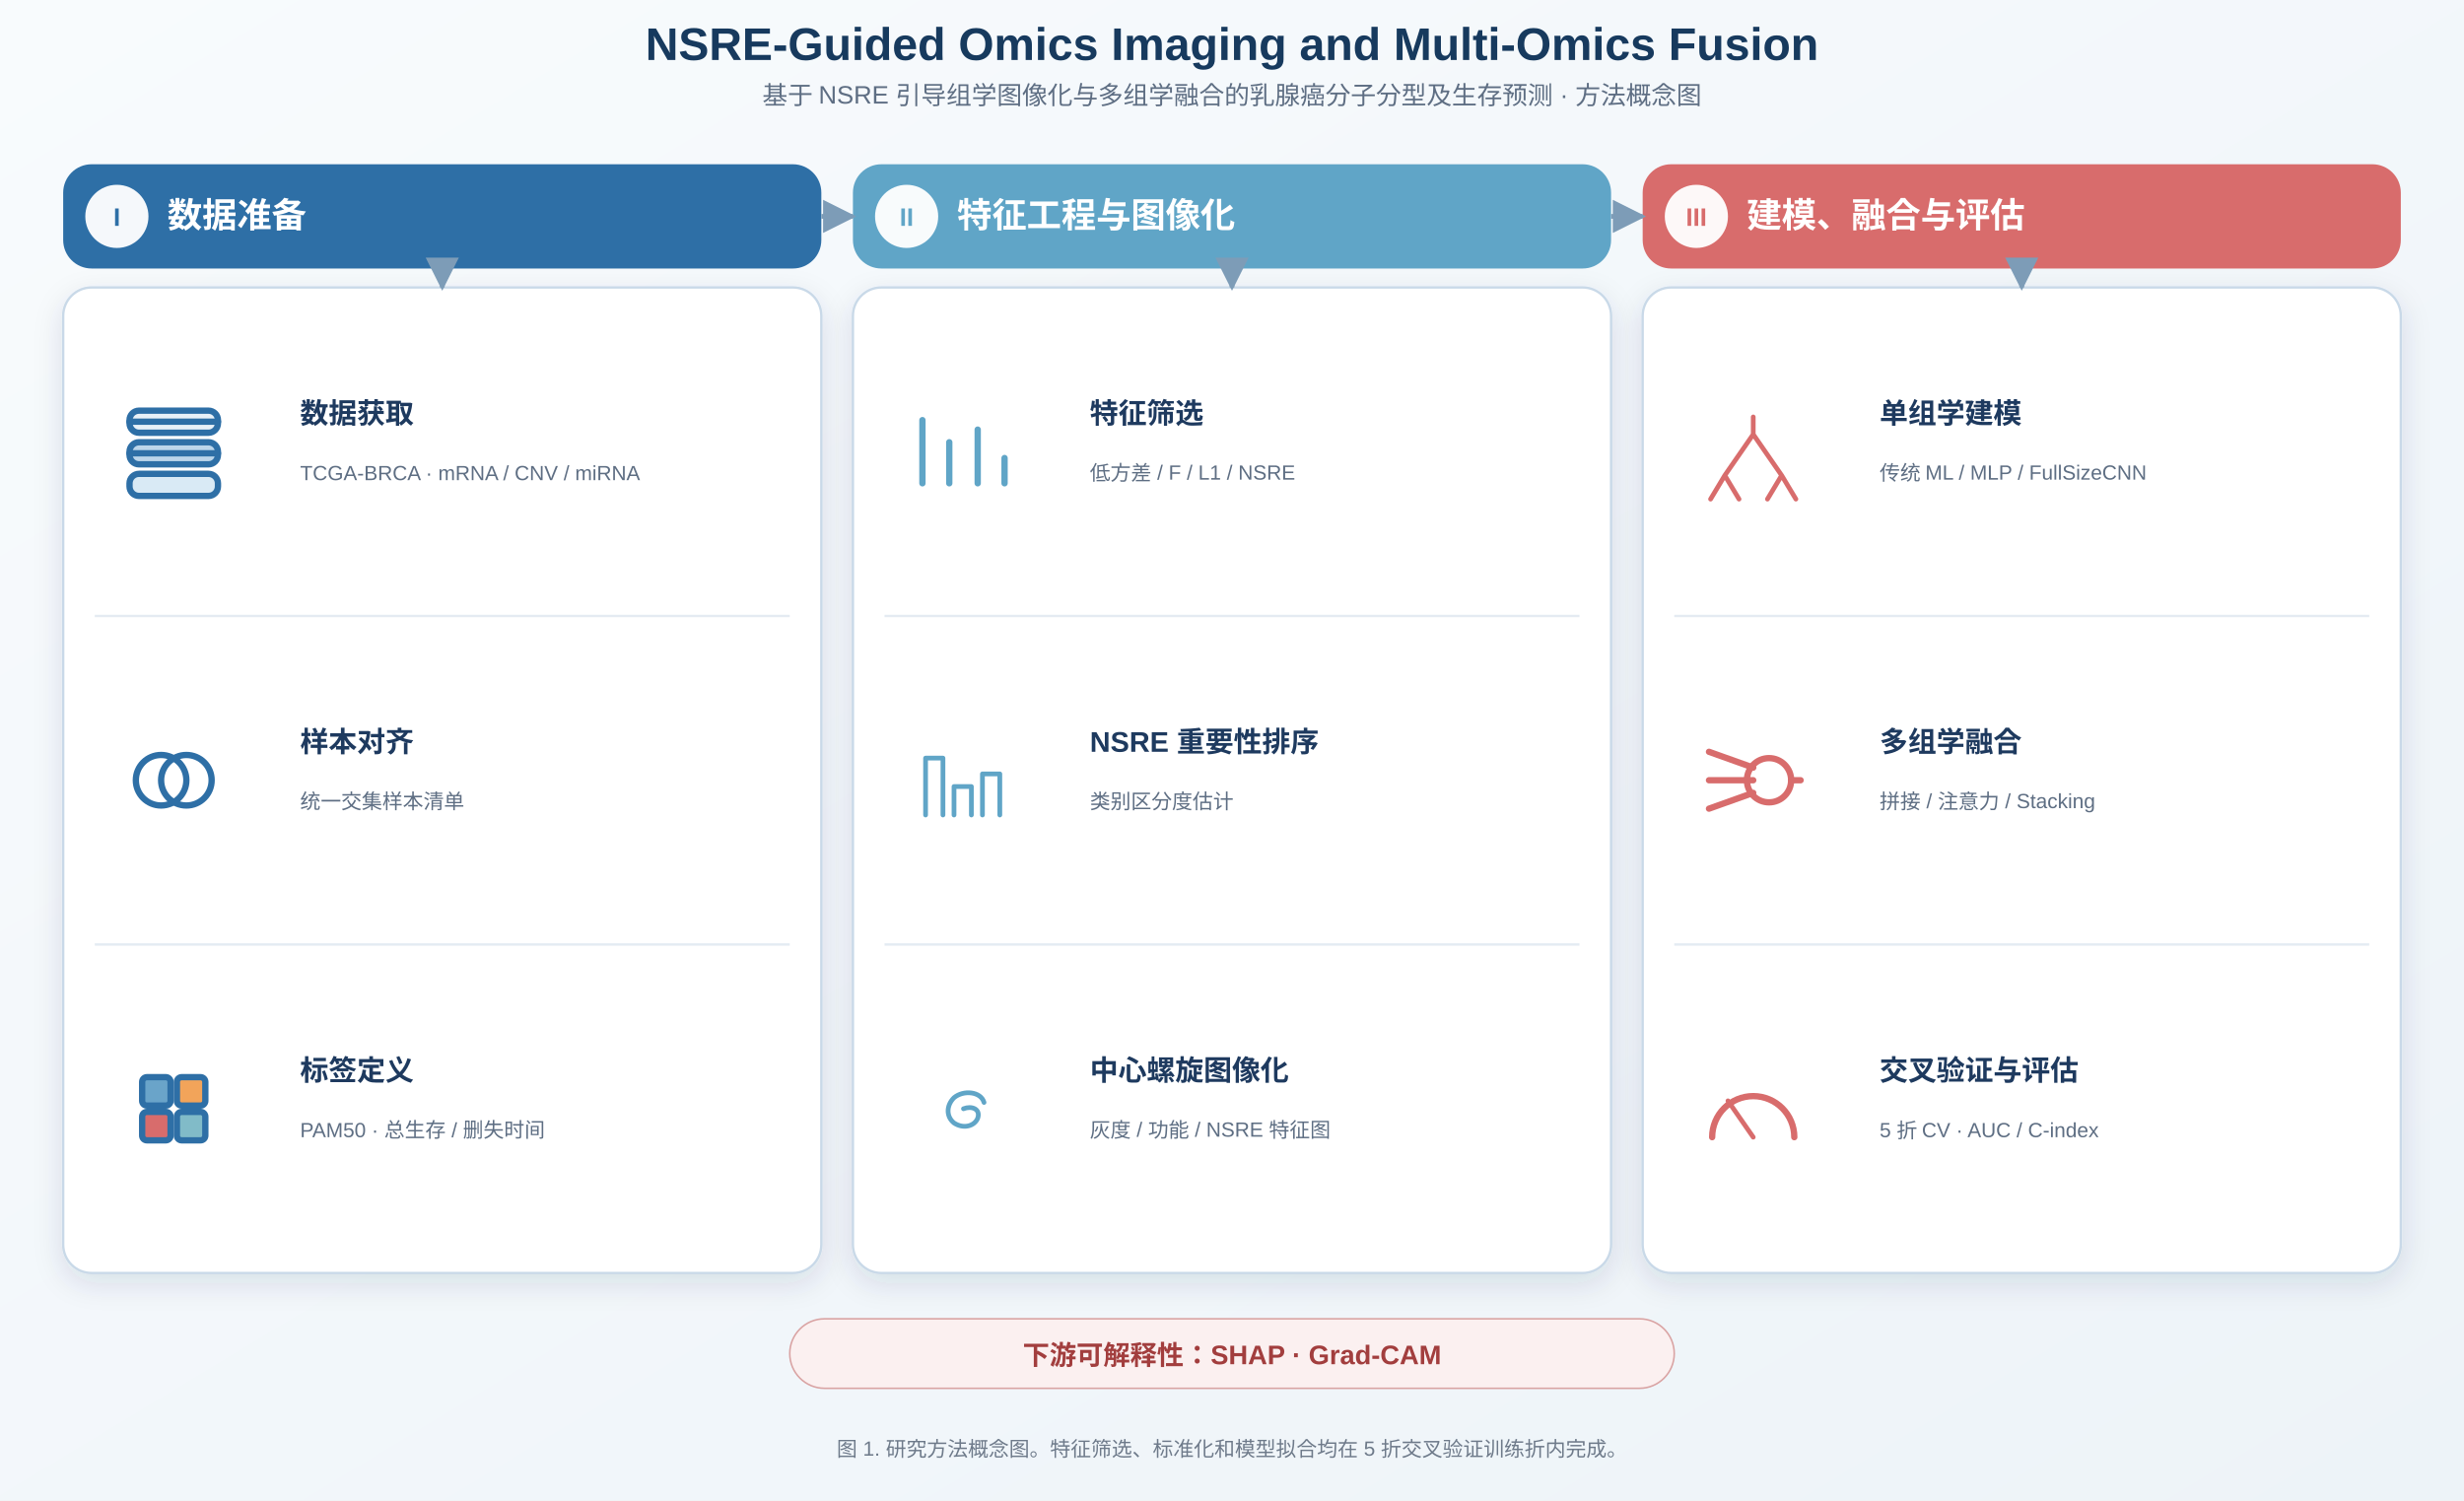
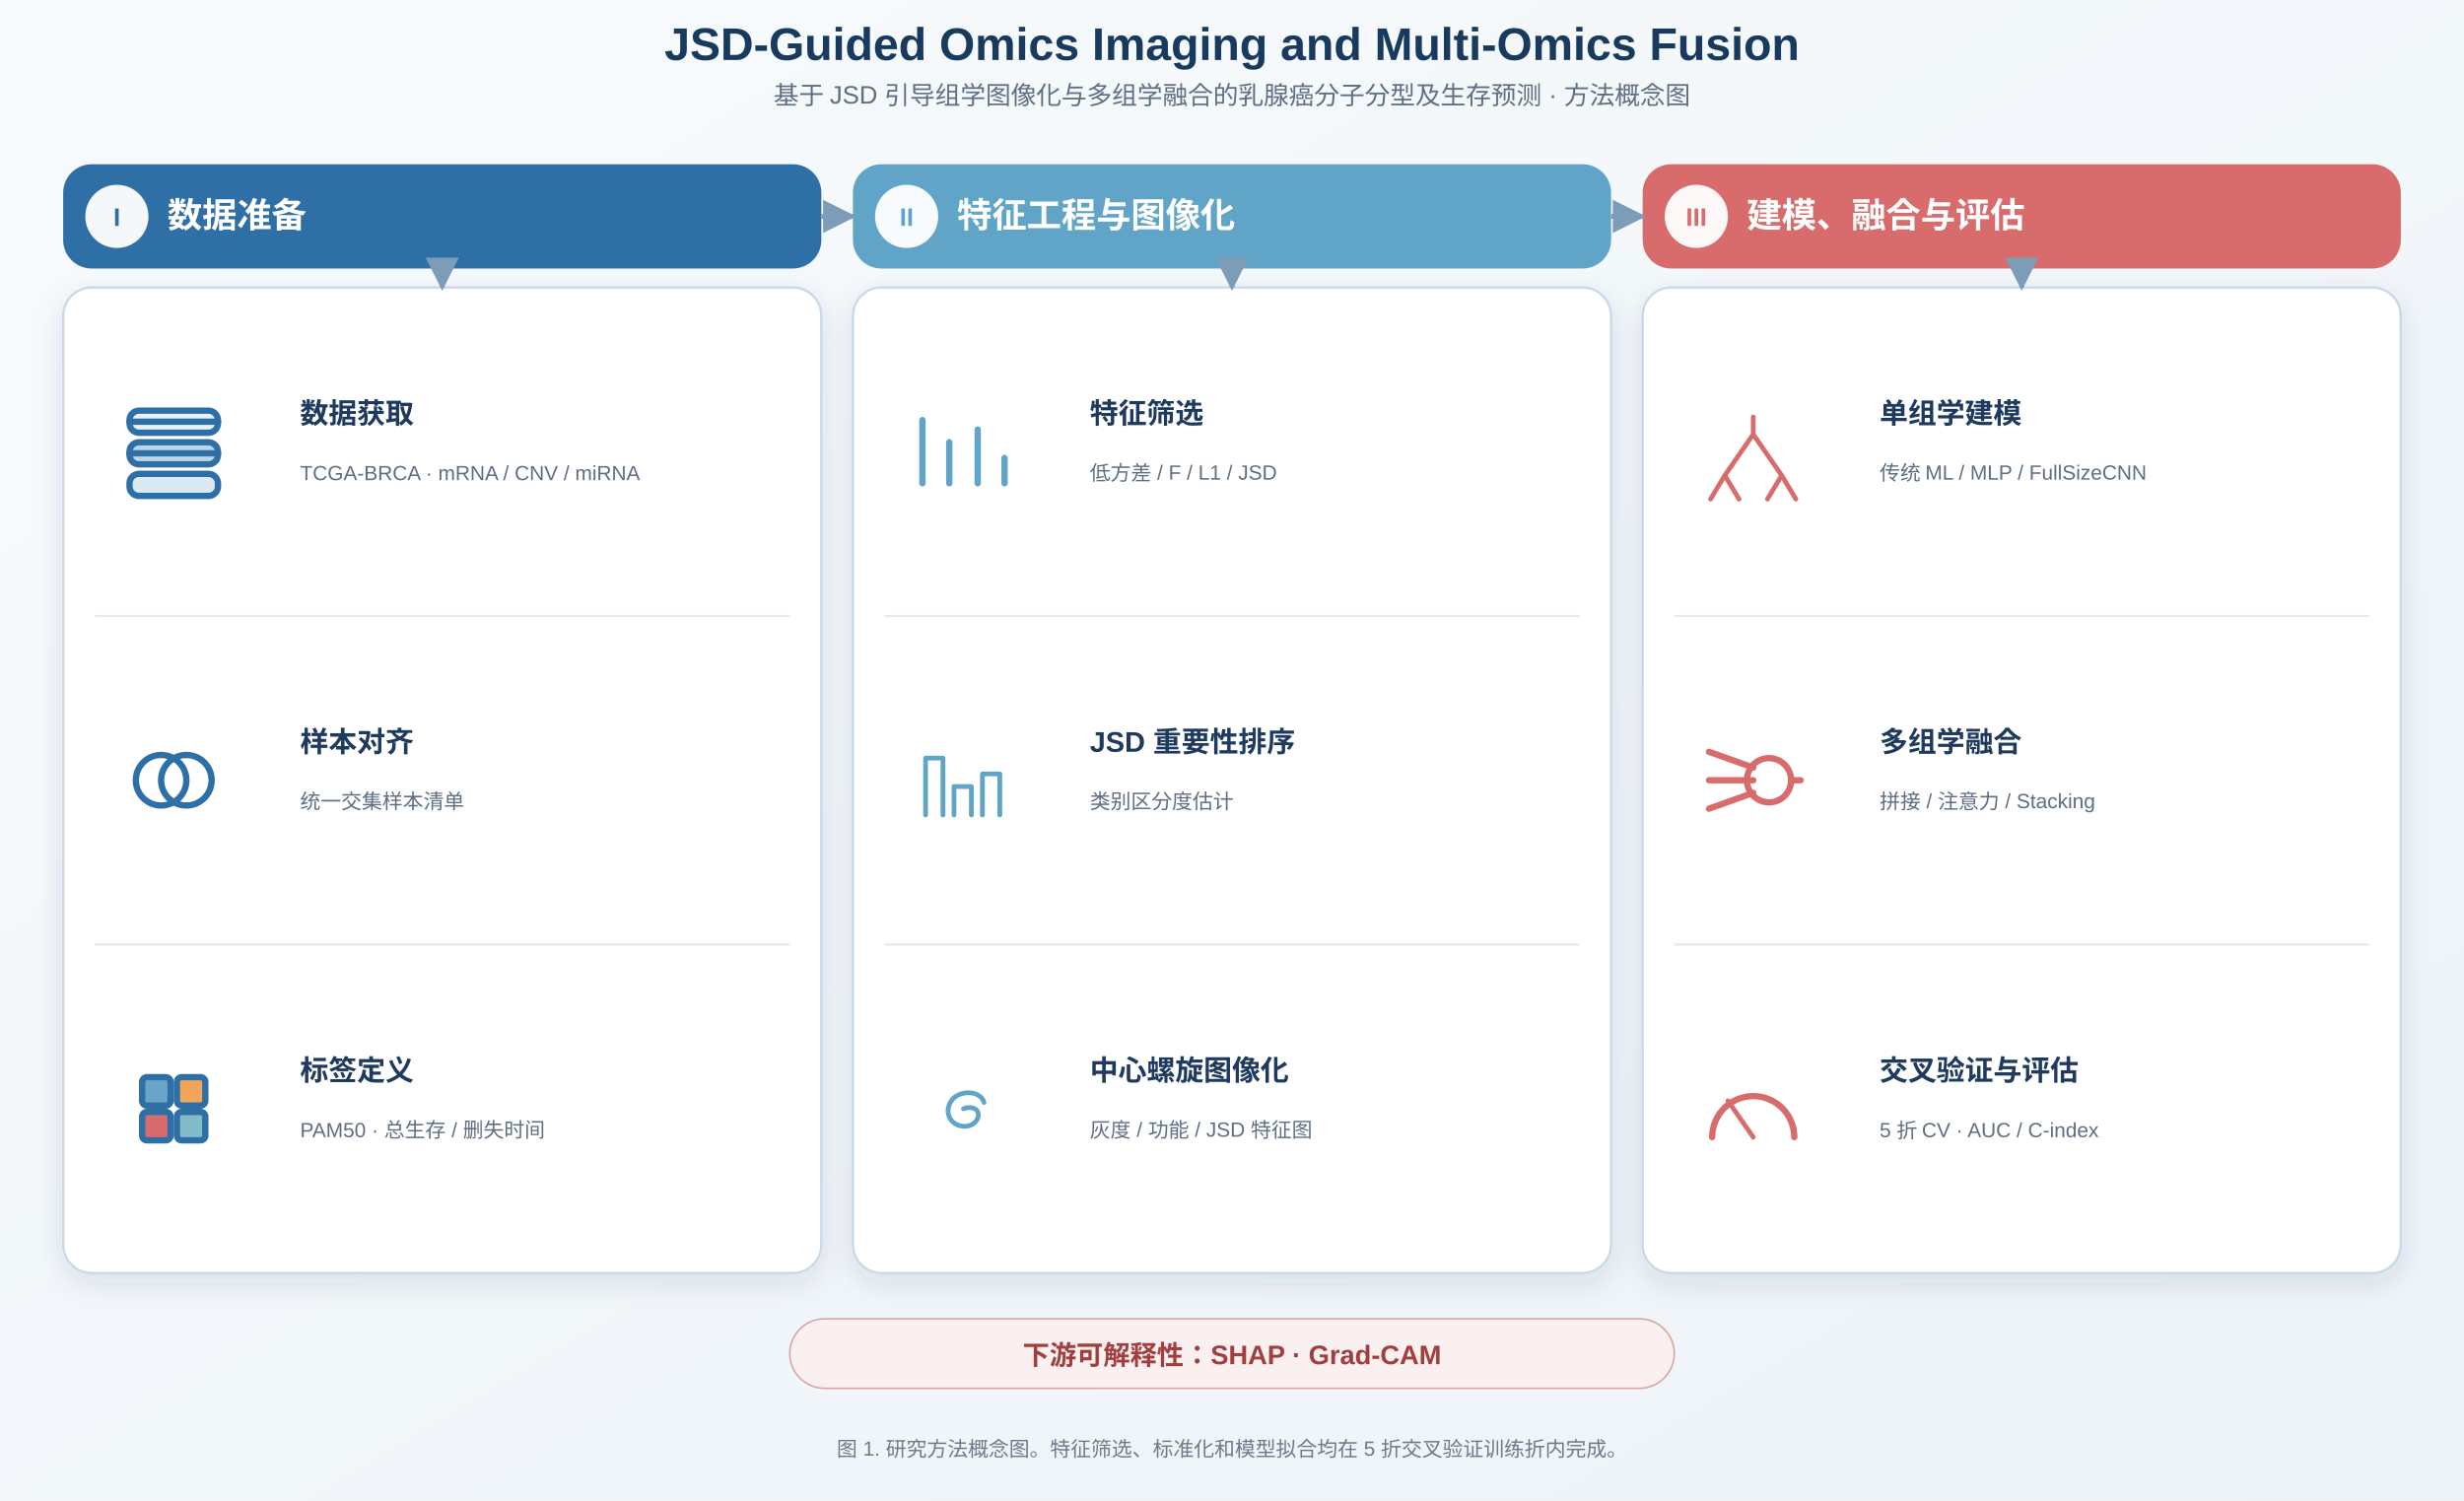
<svg xmlns="http://www.w3.org/2000/svg" width="1560" height="950" viewBox="0 0 1560 950" font-family="Microsoft YaHei, Arial, sans-serif">
  <defs>
    <filter id="shadow" x="-20%" y="-20%" width="140%" height="140%">
      <feDropShadow dx="0" dy="6" stdDeviation="9" flood-color="#1E3A5F" flood-opacity="0.12" />
    </filter>
    <linearGradient id="bg" x1="0" y1="0" x2="1" y2="1">
      <stop offset="0" stop-color="#F8FBFD" />
      <stop offset="1" stop-color="#EDF3F8" />
    </linearGradient>
    <marker id="arrow" viewBox="0 0 10 10" refX="9" refY="5" markerWidth="7" markerHeight="7" orient="auto-start-reverse">
      <path d="M0 0 L10 5 L0 10 z" fill="#7D9CB7" />
    </marker>
  </defs>
  <rect width="1560" height="950" fill="url(#bg)" />
-   <text x="780" y="38" text-anchor="middle" font-size="29" font-weight="700" fill="#173A5E">NSRE-Guided Omics Imaging and Multi-Omics Fusion</text>
-   <text x="780" y="66" text-anchor="middle" font-size="16" fill="#5E6E83">基于 NSRE 引导组学图像化与多组学融合的乳腺癌分子分型及生存预测 · 方法概念图</text>
+   <text x="780" y="38" text-anchor="middle" font-size="29" font-weight="700" fill="#173A5E">JSD-Guided Omics Imaging and Multi-Omics Fusion</text>
+   <text x="780" y="66" text-anchor="middle" font-size="16" fill="#5E6E83">基于 JSD 引导组学图像化与多组学融合的乳腺癌分子分型及生存预测 · 方法概念图</text>
  <g transform="translate(40,104)">
    <rect x="0" y="0" width="480" height="66" rx="18" fill="#2E6FA6" />
    <circle cx="34" cy="33" r="20" fill="#FFFFFF" opacity="0.95" />
    <text x="34" y="39" text-anchor="middle" font-size="16" font-weight="700" fill="#2E6FA6">I</text>
    <text x="66" y="40" font-size="22" font-weight="700" fill="#FFFFFF">数据准备</text>
  </g>
  <g transform="translate(40,182)">
    <rect x="0" y="0" width="480" height="624" rx="18" fill="#FFFFFF" stroke="#C9D9E8" stroke-width="1.5" filter="url(#shadow)" />
    <g transform="translate(70,104)">
      <g transform="translate(0,0)" fill="none" stroke="#2E6FA6" stroke-width="4" stroke-linecap="round" stroke-linejoin="round">
        <rect x="-28" y="-26" width="56" height="14" rx="6" fill="#E8F1F8" />
        <path d="M-28 -19 h56" />
        <rect x="-28" y="-6" width="56" height="14" rx="6" fill="#BBD5EA" />
        <path d="M-28 1 h56" />
        <rect x="-28" y="14" width="56" height="14" rx="6" fill="#D9EAF5" />
      </g>
    </g>
    <text x="150" y="86" font-size="18" font-weight="700" fill="#1E3A5F">数据获取</text>
    <text x="150" y="122" font-size="13" fill="#5E6E83">TCGA-BRCA · mRNA / CNV / miRNA</text>
    <line x1="20" y1="208" x2="460" y2="208" stroke="#E4EBF2" stroke-width="1.5" />
    <g transform="translate(70,312)">
      <g transform="translate(0,0)" fill="none" stroke="#2E6FA6" stroke-width="4" stroke-linecap="round" stroke-linejoin="round">
        <circle cx="-8" cy="0" r="16" />
        <circle cx="8" cy="0" r="16" />
      </g>
    </g>
    <text x="150" y="294" font-size="18" font-weight="700" fill="#1E3A5F">样本对齐</text>
    <text x="150" y="330" font-size="13" fill="#5E6E83">统一交集样本清单</text>
    <line x1="20" y1="416" x2="460" y2="416" stroke="#E4EBF2" stroke-width="1.5" />
    <g transform="translate(70,520)">
      <g transform="translate(0,0)" fill="none" stroke="#2E6FA6" stroke-width="4" stroke-linecap="round" stroke-linejoin="round">
        <rect x="-20" y="-20" width="18" height="18" rx="3" fill="#6AA4C9" />
        <rect x="2" y="-20" width="18" height="18" rx="3" fill="#F2A45A" />
        <rect x="-20" y="2" width="18" height="18" rx="3" fill="#D86C6C" />
        <rect x="2" y="2" width="18" height="18" rx="3" fill="#81BBC8" />
      </g>
    </g>
    <text x="150" y="502" font-size="18" font-weight="700" fill="#1E3A5F">标签定义</text>
    <text x="150" y="538" font-size="13" fill="#5E6E83">PAM50 · 总生存 / 删失时间</text>
  </g>
  <g transform="translate(540,104)">
    <rect x="0" y="0" width="480" height="66" rx="18" fill="#60A5C7" />
    <circle cx="34" cy="33" r="20" fill="#FFFFFF" opacity="0.95" />
    <text x="34" y="39" text-anchor="middle" font-size="16" font-weight="700" fill="#60A5C7">II</text>
    <text x="66" y="40" font-size="22" font-weight="700" fill="#FFFFFF">特征工程与图像化</text>
  </g>
  <g transform="translate(540,182)">
    <rect x="0" y="0" width="480" height="624" rx="18" fill="#FFFFFF" stroke="#C9D9E8" stroke-width="1.5" filter="url(#shadow)" />
    <g transform="translate(70,104)">
      <g transform="translate(0,0)" fill="none" stroke="#60A5C7" stroke-width="4" stroke-linecap="round" stroke-linejoin="round">
        <path d="M-26 20 v-40 M-9 20 v-26 M9 20 v-34 M26 20 v-16" />
      </g>
    </g>
    <text x="150" y="86" font-size="18" font-weight="700" fill="#1E3A5F">特征筛选</text>
-     <text x="150" y="122" font-size="13" fill="#5E6E83">低方差 / F / L1 / NSRE</text>
+     <text x="150" y="122" font-size="13" fill="#5E6E83">低方差 / F / L1 / JSD</text>
    <line x1="20" y1="208" x2="460" y2="208" stroke="#E4EBF2" stroke-width="1.5" />
    <g transform="translate(70,312)">
      <g transform="translate(0,0)" fill="none" stroke="#60A5C7" stroke-width="4" stroke-linecap="round" stroke-linejoin="round">
        <path d="M-24 22 V-14 h11 v36 M-6 22 V4 h11 v18 M12 22 V-4 h11 v26" stroke-width="3" />
      </g>
    </g>
-     <text x="150" y="294" font-size="18" font-weight="700" fill="#1E3A5F">NSRE 重要性排序</text>
+     <text x="150" y="294" font-size="18" font-weight="700" fill="#1E3A5F">JSD 重要性排序</text>
    <text x="150" y="330" font-size="13" fill="#5E6E83">类别区分度估计</text>
    <line x1="20" y1="416" x2="460" y2="416" stroke="#E4EBF2" stroke-width="1.5" />
    <g transform="translate(70,520)">
      <g transform="translate(0,0)" fill="none" stroke="#60A5C7" stroke-width="4" stroke-linecap="round" stroke-linejoin="round">
        <path d="M0 0 C5 -2 11 0 9 6 C7 11 0 13 -6 9 C-11 5 -11 -2 -6 -7 C0 -12 11 -11 13 -4" stroke-width="3" />
      </g>
    </g>
    <text x="150" y="502" font-size="18" font-weight="700" fill="#1E3A5F">中心螺旋图像化</text>
-     <text x="150" y="538" font-size="13" fill="#5E6E83">灰度 / 功能 / NSRE 特征图</text>
+     <text x="150" y="538" font-size="13" fill="#5E6E83">灰度 / 功能 / JSD 特征图</text>
  </g>
  <g transform="translate(1040,104)">
    <rect x="0" y="0" width="480" height="66" rx="18" fill="#D86C6C" />
    <circle cx="34" cy="33" r="20" fill="#FFFFFF" opacity="0.95" />
    <text x="34" y="39" text-anchor="middle" font-size="16" font-weight="700" fill="#D86C6C">III</text>
    <text x="66" y="40" font-size="22" font-weight="700" fill="#FFFFFF">建模、融合与评估</text>
  </g>
  <g transform="translate(1040,182)">
    <rect x="0" y="0" width="480" height="624" rx="18" fill="#FFFFFF" stroke="#C9D9E8" stroke-width="1.5" filter="url(#shadow)" />
    <g transform="translate(70,104)">
      <g transform="translate(0,0)" fill="none" stroke="#D86C6C" stroke-width="4" stroke-linecap="round" stroke-linejoin="round">
        <path d="M0 -22 v11 M0 -11 l-18 26 M0 -11 l18 26 M-18 15 l-9 15 M-18 15 l9 15 M18 15 l-9 15 M18 15 l9 15" stroke-width="3" />
      </g>
    </g>
    <text x="150" y="86" font-size="18" font-weight="700" fill="#1E3A5F">单组学建模</text>
    <text x="150" y="122" font-size="13" fill="#5E6E83">传统 ML / MLP / FullSizeCNN</text>
    <line x1="20" y1="208" x2="460" y2="208" stroke="#E4EBF2" stroke-width="1.5" />
    <g transform="translate(70,312)">
      <g transform="translate(0,0)" fill="none" stroke="#D86C6C" stroke-width="4" stroke-linecap="round" stroke-linejoin="round">
        <path d="M-28 -18 L0 -8 M-28 0 L0 0 M-28 18 L0 8" />
        <circle cx="10" cy="0" r="14" />
        <path d="M24 0 L30 0" />
      </g>
    </g>
    <text x="150" y="294" font-size="18" font-weight="700" fill="#1E3A5F">多组学融合</text>
    <text x="150" y="330" font-size="13" fill="#5E6E83">拼接 / 注意力 / Stacking</text>
    <line x1="20" y1="416" x2="460" y2="416" stroke="#E4EBF2" stroke-width="1.5" />
    <g transform="translate(70,520)">
      <g transform="translate(0,0)" fill="none" stroke="#D86C6C" stroke-width="4" stroke-linecap="round" stroke-linejoin="round">
        <path d="M-26 18 A26 26 0 0 1 26 18" />
        <path d="M0 18 L-16 -5" stroke-width="3" />
      </g>
    </g>
    <text x="150" y="502" font-size="18" font-weight="700" fill="#1E3A5F">交叉验证与评估</text>
    <text x="150" y="538" font-size="13" fill="#5E6E83">5 折 CV · AUC / C-index</text>
  </g>
  <path d="M520 137 L540 137" stroke="#7D9CB7" stroke-width="3" fill="none" marker-end="url(#arrow)" />
  <path d="M1020 137 L1040 137" stroke="#7D9CB7" stroke-width="3" fill="none" marker-end="url(#arrow)" />
  <path d="M280 170 L280 182" stroke="#7D9CB7" stroke-width="3" fill="none" marker-end="url(#arrow)" />
  <path d="M780 170 L780 182" stroke="#7D9CB7" stroke-width="3" fill="none" marker-end="url(#arrow)" />
  <path d="M1280 170 L1280 182" stroke="#7D9CB7" stroke-width="3" fill="none" marker-end="url(#arrow)" />
  <rect x="500" y="835" width="560" height="44" rx="22" fill="#FBF0F0" stroke="#D9A3A3" />
  <text x="780" y="864" text-anchor="middle" font-size="17" font-weight="700" fill="#A23E3E">下游可解释性：SHAP · Grad-CAM</text>
  <text x="780" y="922" text-anchor="middle" font-size="13" fill="#6E7A8A">图 1. 研究方法概念图。特征筛选、标准化和模型拟合均在 5 折交叉验证训练折内完成。</text>
</svg>
